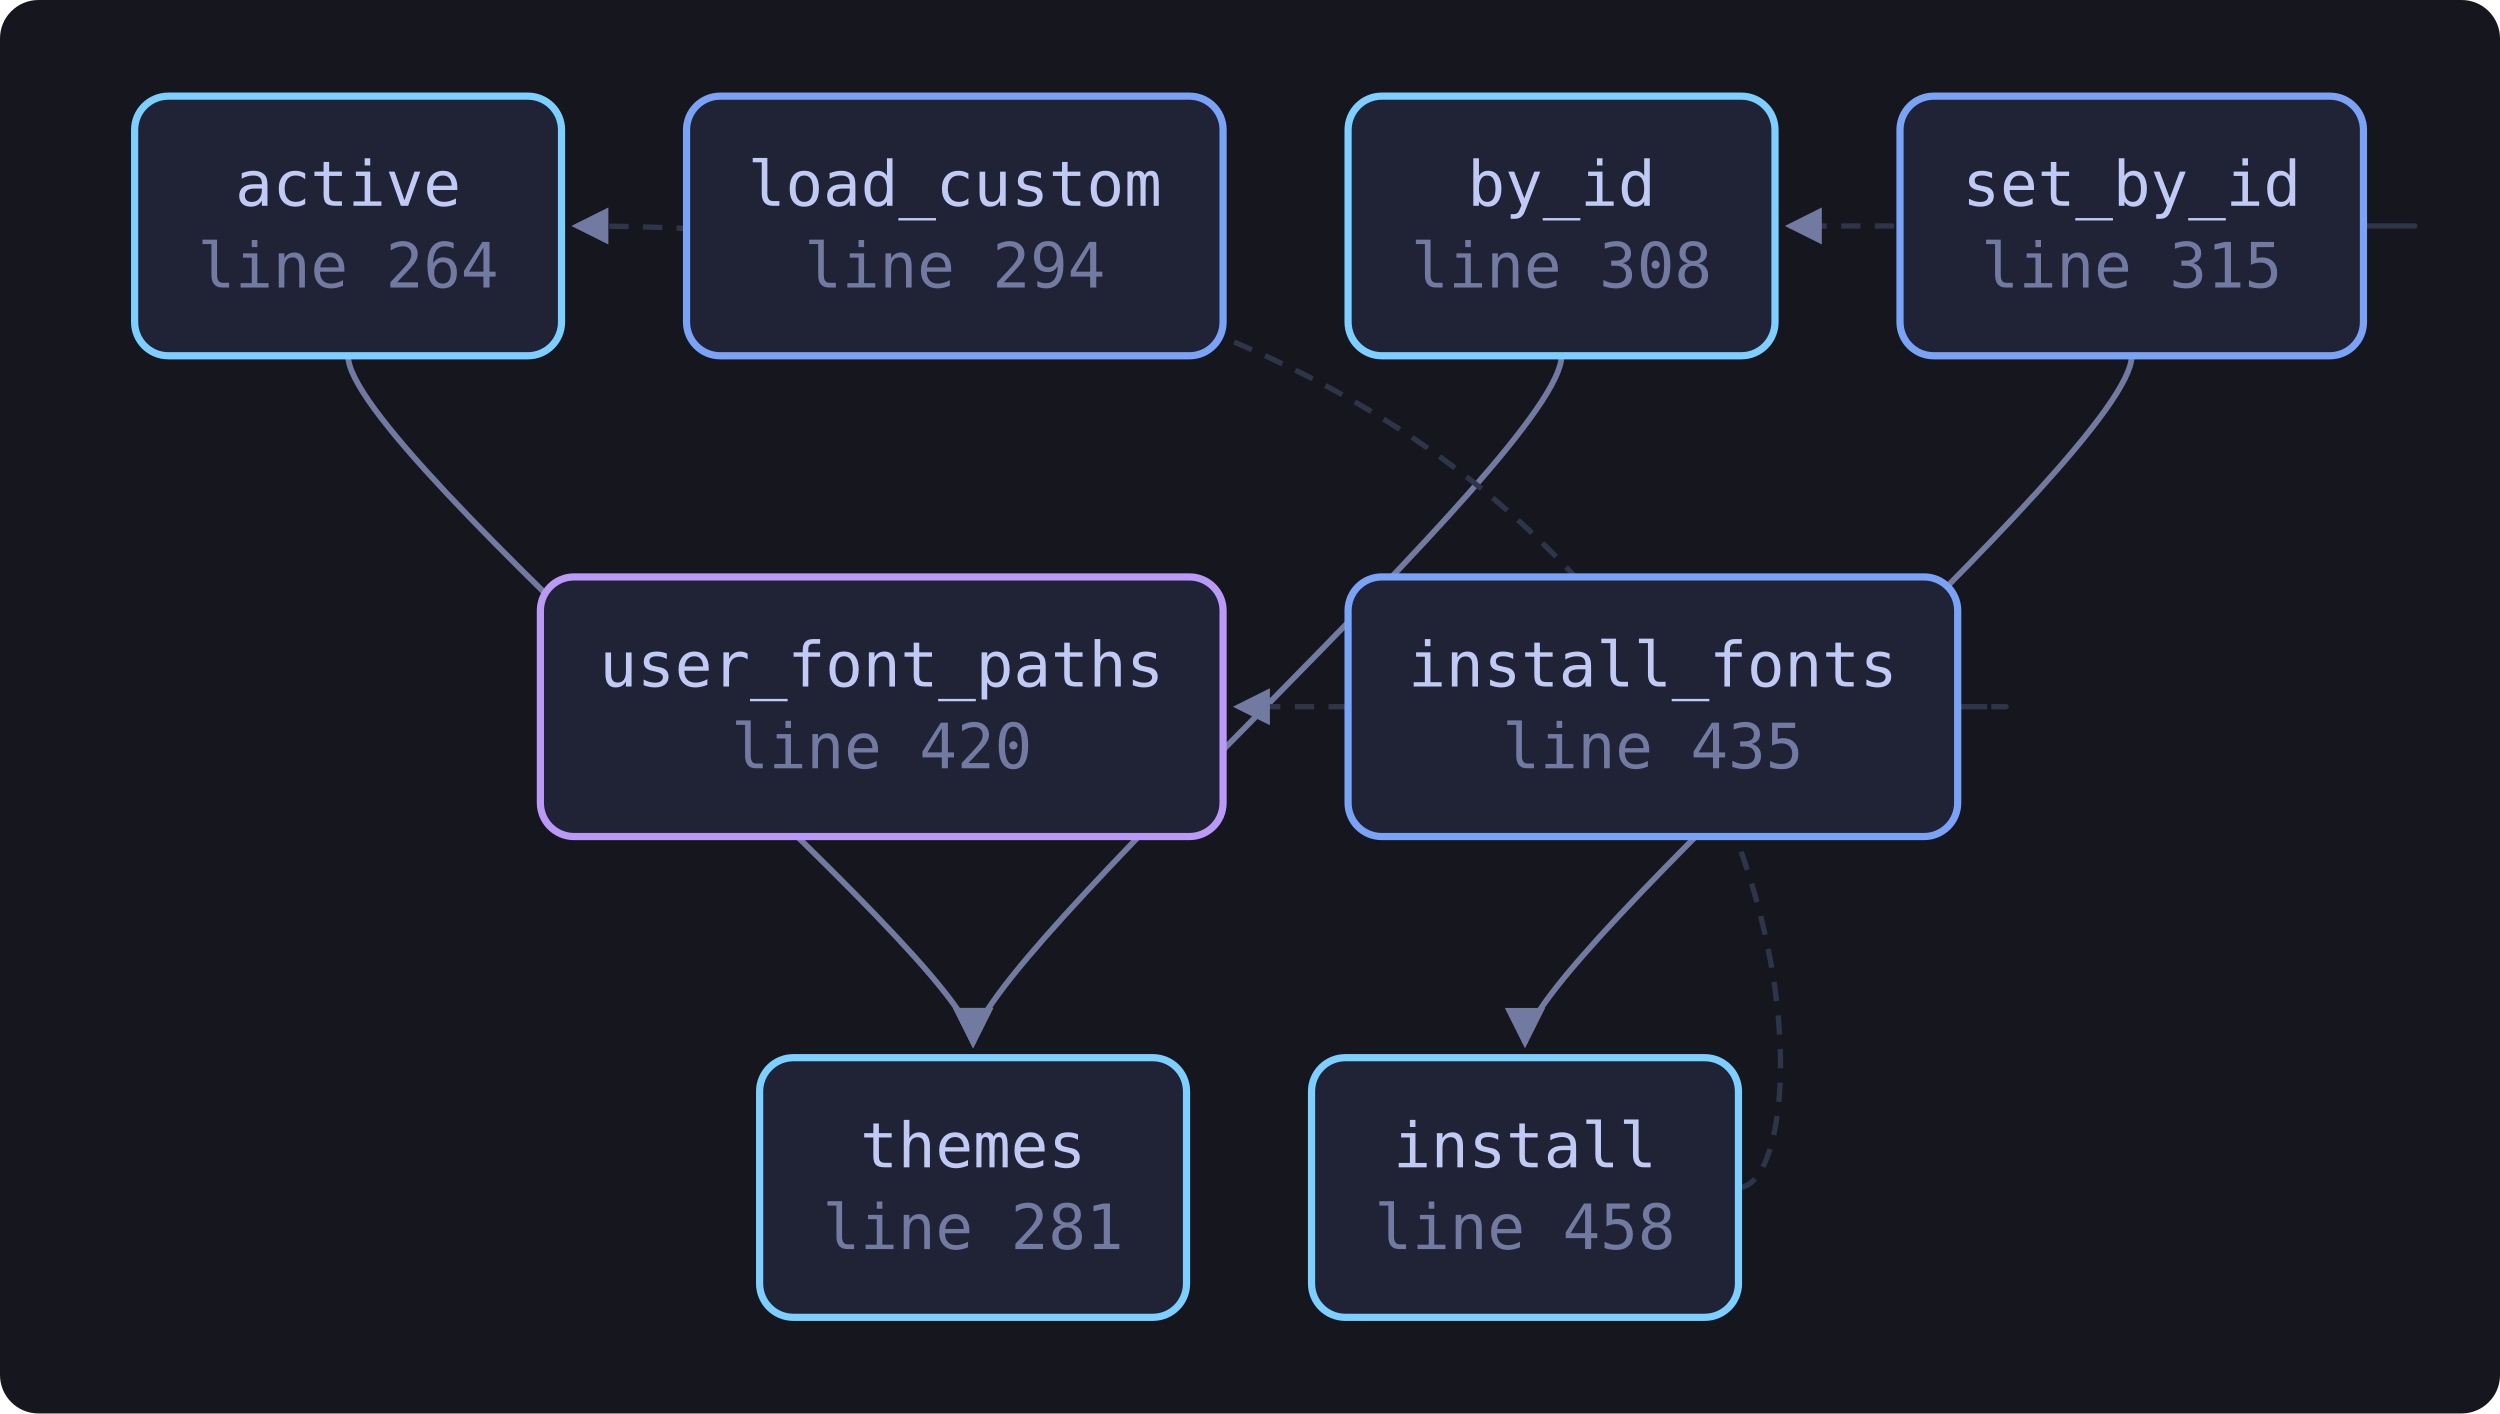
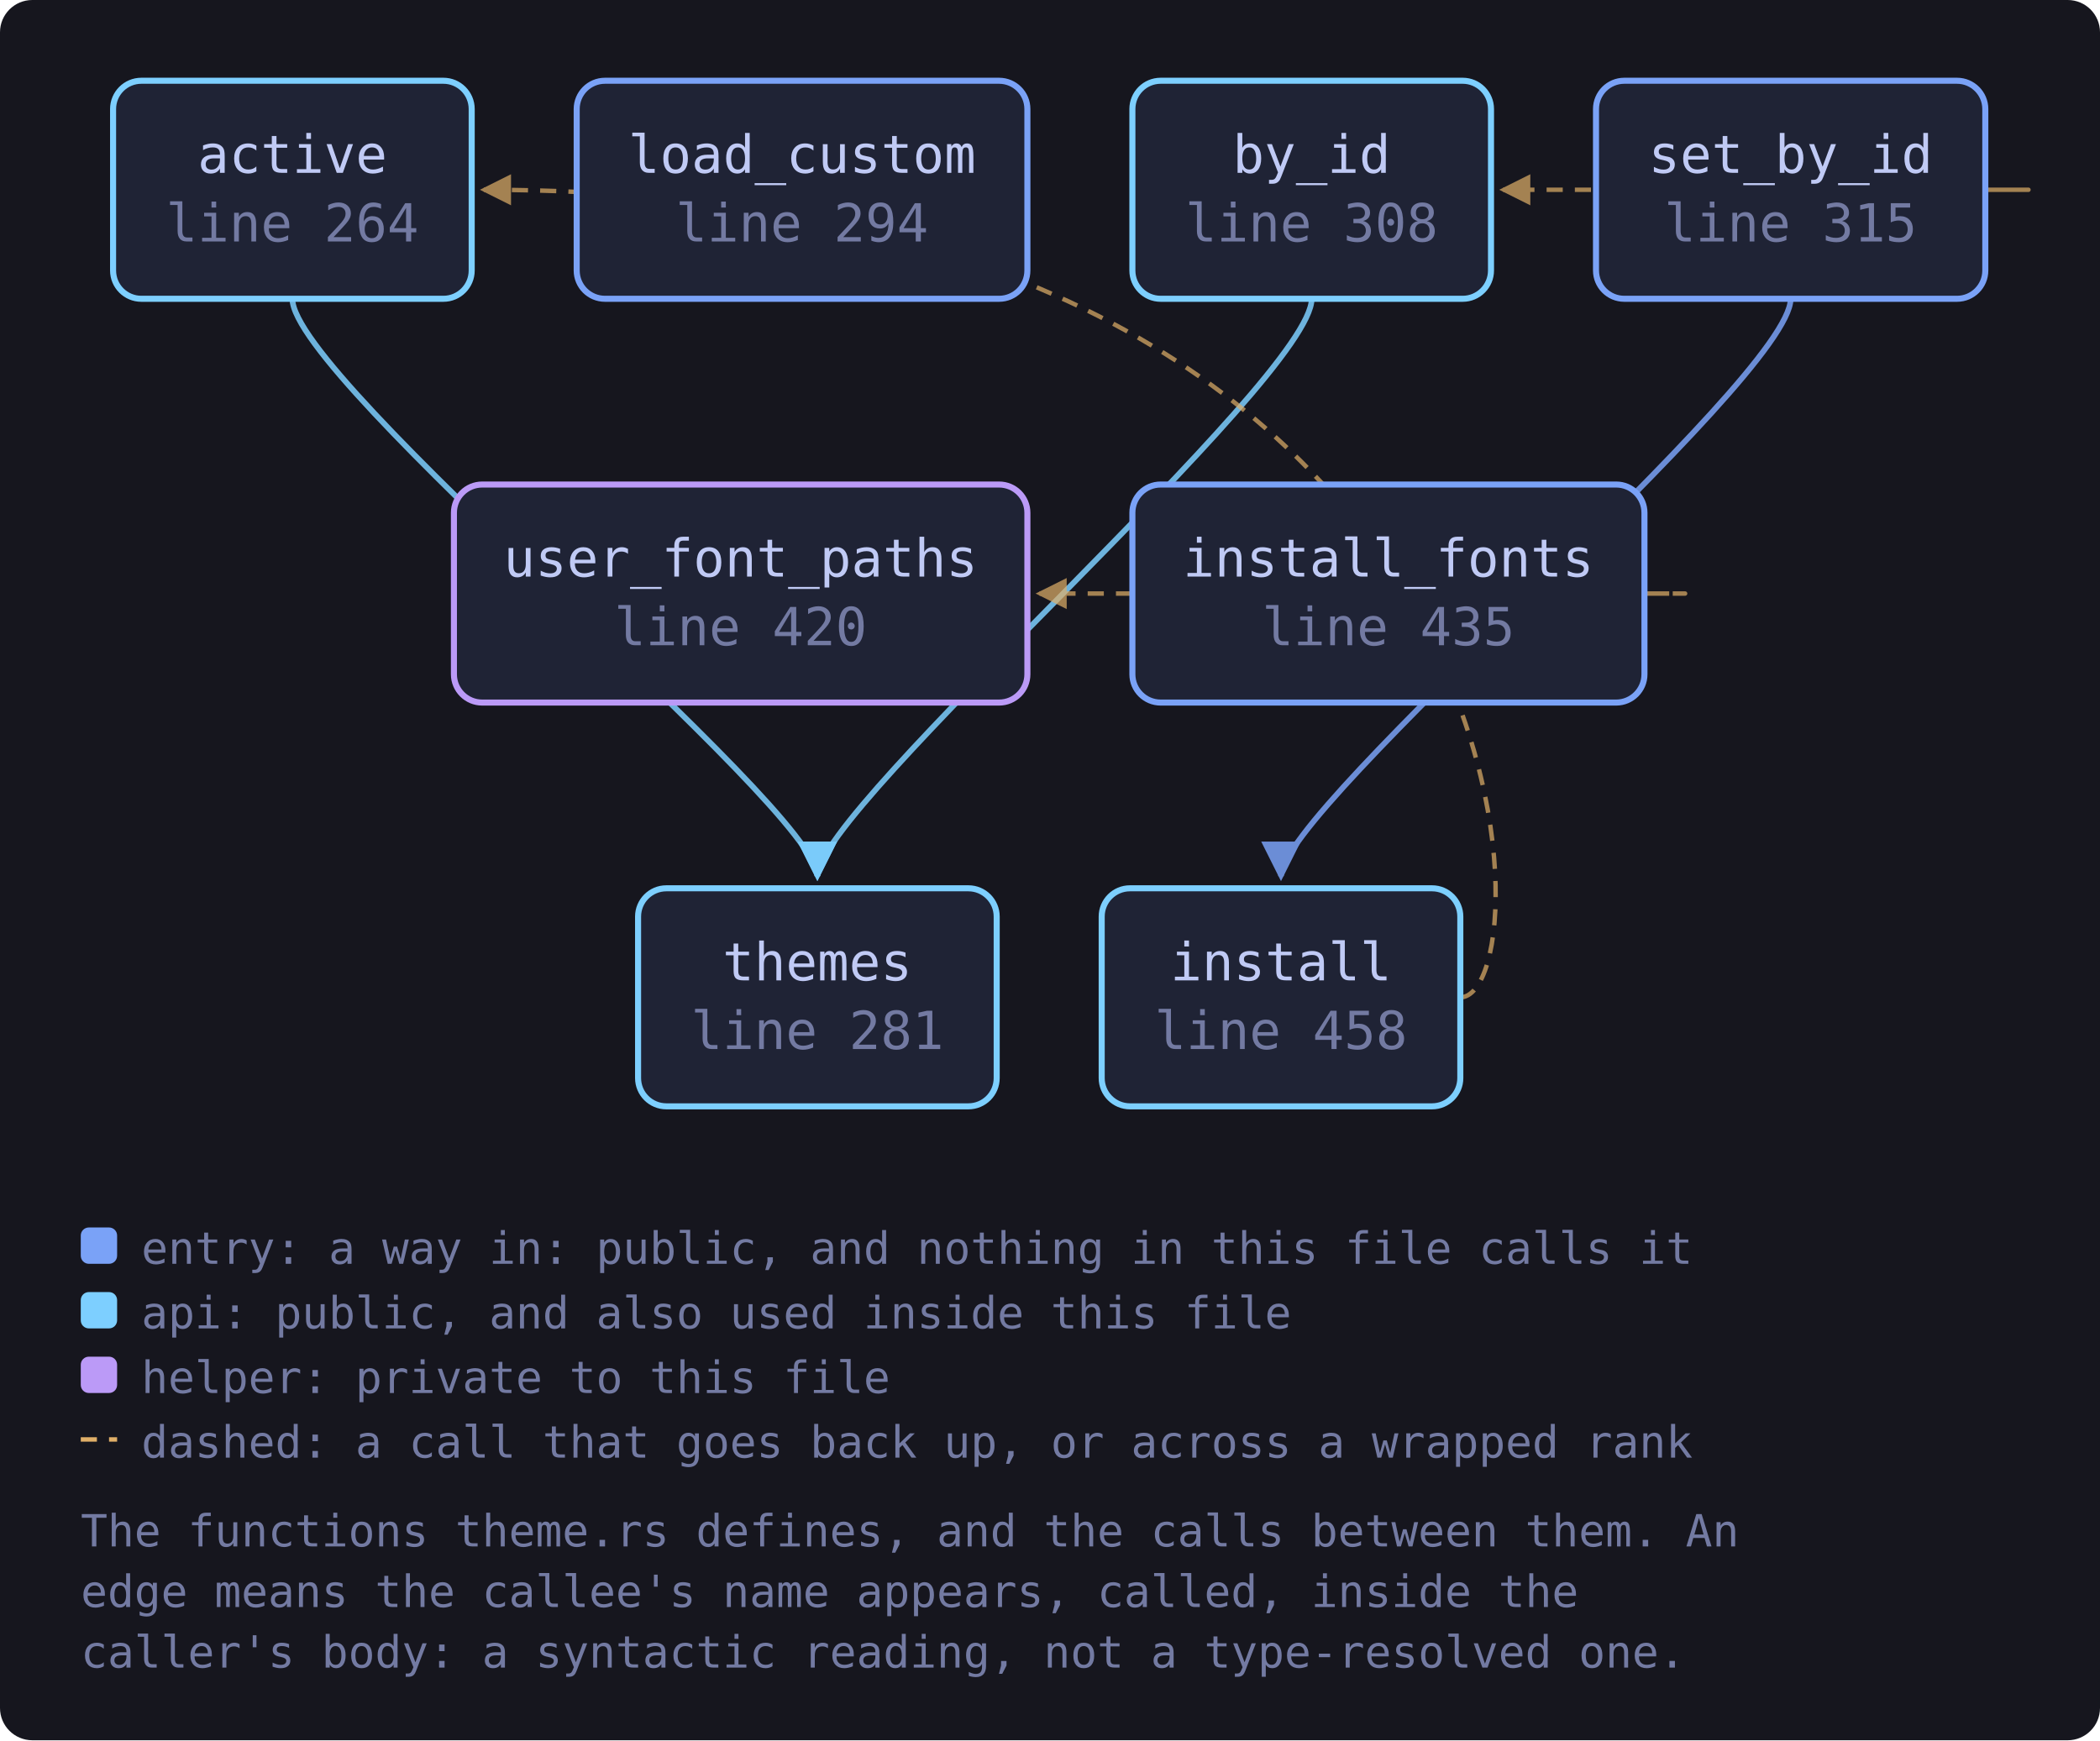
- <svg xmlns="http://www.w3.org/2000/svg" viewBox="0 0 520 294" width="520" height="294" style="max-width:100%;height:auto" role="img" aria-label="flowchart">
+ <svg xmlns="http://www.w3.org/2000/svg" viewBox="0 0 520 431" width="520" height="431" style="max-width:100%;height:auto" role="img" aria-label="flowchart">
  <defs>
-     <marker id="a" viewBox="0 0 8 8" refX="7" refY="4" markerWidth="7" markerHeight="7" orient="auto-start-reverse">
+     <marker id="a-muted" viewBox="0 0 8 8" refX="7" refY="4" markerWidth="7" markerHeight="7" orient="auto-start-reverse">
      <path d="M0 0 L8 4 L0 8 z" fill="var(--muted, #737aa2)" />
    </marker>
+     <marker id="a-warn" viewBox="0 0 8 8" refX="7" refY="4" markerWidth="7" markerHeight="7" orient="auto-start-reverse">
+       <path d="M0 0 L8 4 L0 8 z" fill="var(--warn, #e0af68)" />
+     </marker>
+     <marker id="a-accent" viewBox="0 0 8 8" refX="7" refY="4" markerWidth="7" markerHeight="7" orient="auto-start-reverse">
+       <path d="M0 0 L8 4 L0 8 z" fill="var(--accent, #7aa2f7)" />
+     </marker>
+     <marker id="a-cyan" viewBox="0 0 8 8" refX="7" refY="4" markerWidth="7" markerHeight="7" orient="auto-start-reverse">
+       <path d="M0 0 L8 4 L0 8 z" fill="var(--cyan, #7dcfff)" />
+     </marker>
+     <marker id="a-accent-2" viewBox="0 0 8 8" refX="7" refY="4" markerWidth="7" markerHeight="7" orient="auto-start-reverse">
+       <path d="M0 0 L8 4 L0 8 z" fill="var(--accent-2, #bb9af7)" />
+     </marker>
  </defs>
-   <rect x="0" y="0" width="520" height="294" fill="var(--bg-inset, #16161e)" rx="8" />
-   <path d="M72.4 74.0 C 72.4 94.0, 202.4 200.0, 202.4 217.0" fill="none" stroke="var(--muted, #737aa2)" stroke-width="1.2" marker-end="url(#a)" />
-   <path d="M324.8 74.0 C 324.8 94.0, 202.4 200.0, 202.4 217.0" fill="none" stroke="var(--muted, #737aa2)" stroke-width="1.2" marker-end="url(#a)" />
-   <path d="M361.6 247.0 C 383.6 247.0, 383.6 47.0, 119.8 47.0" fill="none" stroke="var(--border, #2f3549)" stroke-width="1.1" stroke-dasharray="4 3" marker-end="url(#a)" />
-   <path d="M407.2 147.0 C 429.2 147.0, 429.2 147.0, 257.4 147.0" fill="none" stroke="var(--border, #2f3549)" stroke-width="1.1" stroke-dasharray="4 3" marker-end="url(#a)" />
-   <path d="M491.6 47.0 C 513.6 47.0, 513.6 47.0, 372.2 47.0" fill="none" stroke="var(--border, #2f3549)" stroke-width="1.1" stroke-dasharray="4 3" marker-end="url(#a)" />
-   <path d="M443.4 74.0 C 443.4 94.0, 317.2 200.0, 317.2 217.0" fill="none" stroke="var(--muted, #737aa2)" stroke-width="1.2" marker-end="url(#a)" />
+   <rect x="0" y="0" width="520" height="431" fill="var(--bg-inset, #16161e)" rx="8" />
+   <path d="M72.4 74.0 C 72.4 94.0, 202.4 200.0, 202.4 217.0" fill="none" stroke="var(--cyan, #7dcfff)" stroke-width="1.4" opacity="0.85" marker-end="url(#a-cyan)" />
+   <path d="M324.8 74.0 C 324.8 94.0, 202.4 200.0, 202.4 217.0" fill="none" stroke="var(--cyan, #7dcfff)" stroke-width="1.4" opacity="0.85" marker-end="url(#a-cyan)" />
+   <path d="M361.6 247.0 C 383.6 247.0, 383.6 47.0, 119.8 47.0" fill="none" stroke="var(--warn, #e0af68)" stroke-width="1.1" opacity="0.7" stroke-dasharray="4 3" marker-end="url(#a-warn)" />
+   <path d="M407.2 147.0 C 429.2 147.0, 429.2 147.0, 257.4 147.0" fill="none" stroke="var(--warn, #e0af68)" stroke-width="1.1" opacity="0.7" stroke-dasharray="4 3" marker-end="url(#a-warn)" />
+   <path d="M491.6 47.0 C 513.6 47.0, 513.6 47.0, 372.2 47.0" fill="none" stroke="var(--warn, #e0af68)" stroke-width="1.1" opacity="0.7" stroke-dasharray="4 3" marker-end="url(#a-warn)" />
+   <path d="M443.4 74.0 C 443.4 94.0, 317.2 200.0, 317.2 217.0" fill="none" stroke="var(--accent, #7aa2f7)" stroke-width="1.4" opacity="0.85" marker-end="url(#a-accent)" />
  <a href="https://github.com/tilas01/veilvoice/blob/main/crates/veilvoice-gui/src/theme.rs#L264" target="_blank" rel="noopener noreferrer">
    <rect x="28.0" y="20.0" width="88.8" height="54.0" rx="7" fill="var(--bg-soft, #1f2335)" stroke="var(--cyan, #7dcfff)" stroke-width="1.5" />
    <text x="72.4" y="42.8" font-family="ui-monospace, SFMono-Regular, Menlo, Consolas, monospace" font-size="13" fill="var(--fg, #c0caf5)" text-anchor="middle">active</text>
    <text x="72.4" y="59.8" font-family="ui-monospace, SFMono-Regular, Menlo, Consolas, monospace" font-size="13" fill="var(--muted, #737aa2)" text-anchor="middle">line 264</text>
  </a>
  <a href="https://github.com/tilas01/veilvoice/blob/main/crates/veilvoice-gui/src/theme.rs#L281" target="_blank" rel="noopener noreferrer">
    <rect x="158.0" y="220.0" width="88.8" height="54.0" rx="7" fill="var(--bg-soft, #1f2335)" stroke="var(--cyan, #7dcfff)" stroke-width="1.5" />
    <text x="202.4" y="242.8" font-family="ui-monospace, SFMono-Regular, Menlo, Consolas, monospace" font-size="13" fill="var(--fg, #c0caf5)" text-anchor="middle">themes</text>
    <text x="202.4" y="259.8" font-family="ui-monospace, SFMono-Regular, Menlo, Consolas, monospace" font-size="13" fill="var(--muted, #737aa2)" text-anchor="middle">line 281</text>
  </a>
  <a href="https://github.com/tilas01/veilvoice/blob/main/crates/veilvoice-gui/src/theme.rs#L294" target="_blank" rel="noopener noreferrer">
    <rect x="142.8" y="20.0" width="111.6" height="54.0" rx="7" fill="var(--bg-soft, #1f2335)" stroke="var(--accent, #7aa2f7)" stroke-width="1.5" />
    <text x="198.6" y="42.8" font-family="ui-monospace, SFMono-Regular, Menlo, Consolas, monospace" font-size="13" fill="var(--fg, #c0caf5)" text-anchor="middle">load_custom</text>
    <text x="198.6" y="59.8" font-family="ui-monospace, SFMono-Regular, Menlo, Consolas, monospace" font-size="13" fill="var(--muted, #737aa2)" text-anchor="middle">line 294</text>
  </a>
  <a href="https://github.com/tilas01/veilvoice/blob/main/crates/veilvoice-gui/src/theme.rs#L308" target="_blank" rel="noopener noreferrer">
    <rect x="280.4" y="20.0" width="88.8" height="54.0" rx="7" fill="var(--bg-soft, #1f2335)" stroke="var(--cyan, #7dcfff)" stroke-width="1.5" />
    <text x="324.8" y="42.8" font-family="ui-monospace, SFMono-Regular, Menlo, Consolas, monospace" font-size="13" fill="var(--fg, #c0caf5)" text-anchor="middle">by_id</text>
    <text x="324.8" y="59.8" font-family="ui-monospace, SFMono-Regular, Menlo, Consolas, monospace" font-size="13" fill="var(--muted, #737aa2)" text-anchor="middle">line 308</text>
  </a>
  <a href="https://github.com/tilas01/veilvoice/blob/main/crates/veilvoice-gui/src/theme.rs#L315" target="_blank" rel="noopener noreferrer">
    <rect x="395.2" y="20.0" width="96.4" height="54.0" rx="7" fill="var(--bg-soft, #1f2335)" stroke="var(--accent, #7aa2f7)" stroke-width="1.5" />
    <text x="443.4" y="42.8" font-family="ui-monospace, SFMono-Regular, Menlo, Consolas, monospace" font-size="13" fill="var(--fg, #c0caf5)" text-anchor="middle">set_by_id</text>
    <text x="443.4" y="59.8" font-family="ui-monospace, SFMono-Regular, Menlo, Consolas, monospace" font-size="13" fill="var(--muted, #737aa2)" text-anchor="middle">line 315</text>
  </a>
  <a href="https://github.com/tilas01/veilvoice/blob/main/crates/veilvoice-gui/src/theme.rs#L420" target="_blank" rel="noopener noreferrer">
    <rect x="112.4" y="120.0" width="142.0" height="54.0" rx="7" fill="var(--bg-soft, #1f2335)" stroke="var(--accent-2, #bb9af7)" stroke-width="1.5" />
    <text x="183.4" y="142.8" font-family="ui-monospace, SFMono-Regular, Menlo, Consolas, monospace" font-size="13" fill="var(--fg, #c0caf5)" text-anchor="middle">user_font_paths</text>
    <text x="183.4" y="159.8" font-family="ui-monospace, SFMono-Regular, Menlo, Consolas, monospace" font-size="13" fill="var(--muted, #737aa2)" text-anchor="middle">line 420</text>
  </a>
  <a href="https://github.com/tilas01/veilvoice/blob/main/crates/veilvoice-gui/src/theme.rs#L435" target="_blank" rel="noopener noreferrer">
    <rect x="280.4" y="120.0" width="126.8" height="54.0" rx="7" fill="var(--bg-soft, #1f2335)" stroke="var(--accent, #7aa2f7)" stroke-width="1.5" />
    <text x="343.8" y="142.8" font-family="ui-monospace, SFMono-Regular, Menlo, Consolas, monospace" font-size="13" fill="var(--fg, #c0caf5)" text-anchor="middle">install_fonts</text>
    <text x="343.8" y="159.8" font-family="ui-monospace, SFMono-Regular, Menlo, Consolas, monospace" font-size="13" fill="var(--muted, #737aa2)" text-anchor="middle">line 435</text>
  </a>
  <a href="https://github.com/tilas01/veilvoice/blob/main/crates/veilvoice-gui/src/theme.rs#L458" target="_blank" rel="noopener noreferrer">
    <rect x="272.8" y="220.0" width="88.8" height="54.0" rx="7" fill="var(--bg-soft, #1f2335)" stroke="var(--cyan, #7dcfff)" stroke-width="1.5" />
    <text x="317.2" y="242.8" font-family="ui-monospace, SFMono-Regular, Menlo, Consolas, monospace" font-size="13" fill="var(--fg, #c0caf5)" text-anchor="middle">install</text>
    <text x="317.2" y="259.8" font-family="ui-monospace, SFMono-Regular, Menlo, Consolas, monospace" font-size="13" fill="var(--muted, #737aa2)" text-anchor="middle">line 458</text>
  </a>
+   <rect x="20.0" y="304.0" width="9" height="9" rx="2" fill="var(--accent, #7aa2f7)" />
+   <text x="35.0" y="313.0" font-family="ui-monospace, SFMono-Regular, Menlo, Consolas, monospace" font-size="11" fill="var(--muted, #737aa2)">entry: a way in: public, and nothing in this file calls it</text>
+   <rect x="20.0" y="320.0" width="9" height="9" rx="2" fill="var(--cyan, #7dcfff)" />
+   <text x="35.0" y="329.0" font-family="ui-monospace, SFMono-Regular, Menlo, Consolas, monospace" font-size="11" fill="var(--muted, #737aa2)">api: public, and also used inside this file</text>
+   <rect x="20.0" y="336.0" width="9" height="9" rx="2" fill="var(--accent-2, #bb9af7)" />
+   <text x="35.0" y="345.0" font-family="ui-monospace, SFMono-Regular, Menlo, Consolas, monospace" font-size="11" fill="var(--muted, #737aa2)">helper: private to this file</text>
+   <path d="M20.0 356.5 L29.0 356.5" stroke="var(--warn, #e0af68)" stroke-width="1.1" stroke-dasharray="4 3" />
+   <text x="35.0" y="361.0" font-family="ui-monospace, SFMono-Regular, Menlo, Consolas, monospace" font-size="11" fill="var(--muted, #737aa2)">dashed: a call that goes back up, or across a wrapped rank</text>
+   <text x="20.0" y="383.0" font-family="ui-monospace, SFMono-Regular, Menlo, Consolas, monospace" font-size="11" fill="var(--muted, #737aa2)">The functions theme.rs defines, and the calls between them. An</text>
+   <text x="20.0" y="398.0" font-family="ui-monospace, SFMono-Regular, Menlo, Consolas, monospace" font-size="11" fill="var(--muted, #737aa2)">edge means the callee's name appears, called, inside the</text>
+   <text x="20.0" y="413.0" font-family="ui-monospace, SFMono-Regular, Menlo, Consolas, monospace" font-size="11" fill="var(--muted, #737aa2)">caller's body: a syntactic reading, not a type-resolved one.</text>
</svg>
